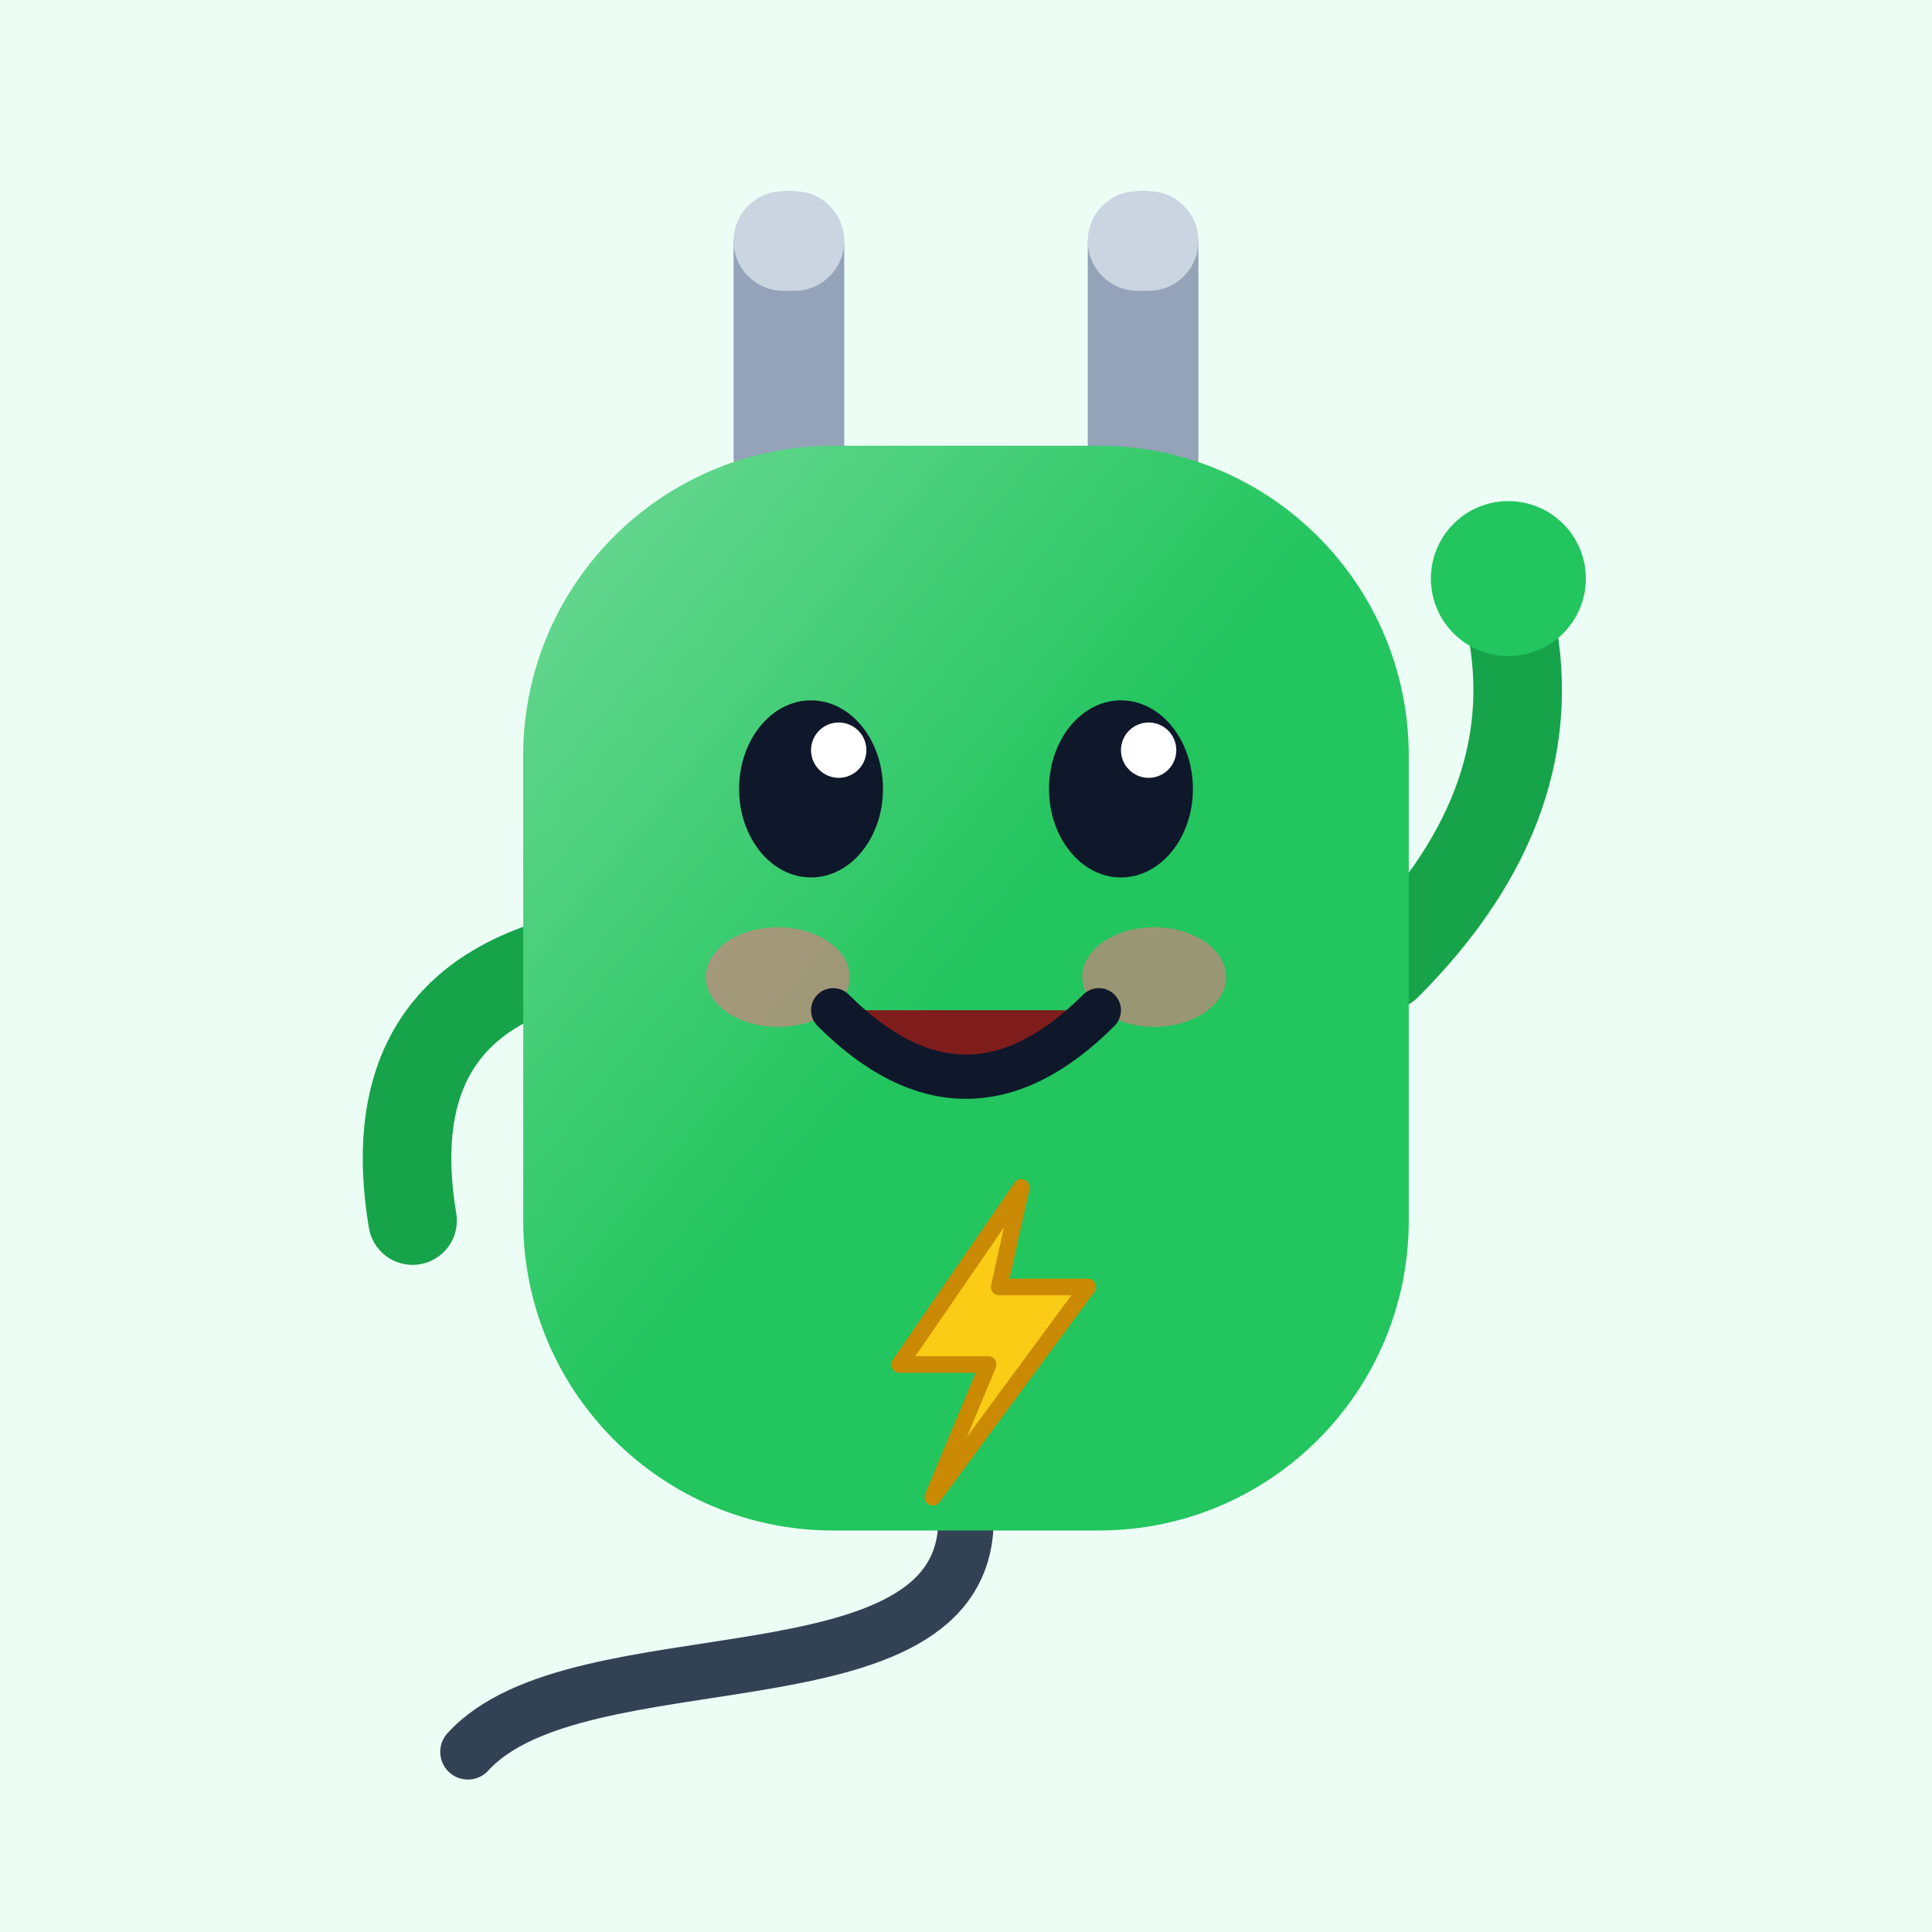
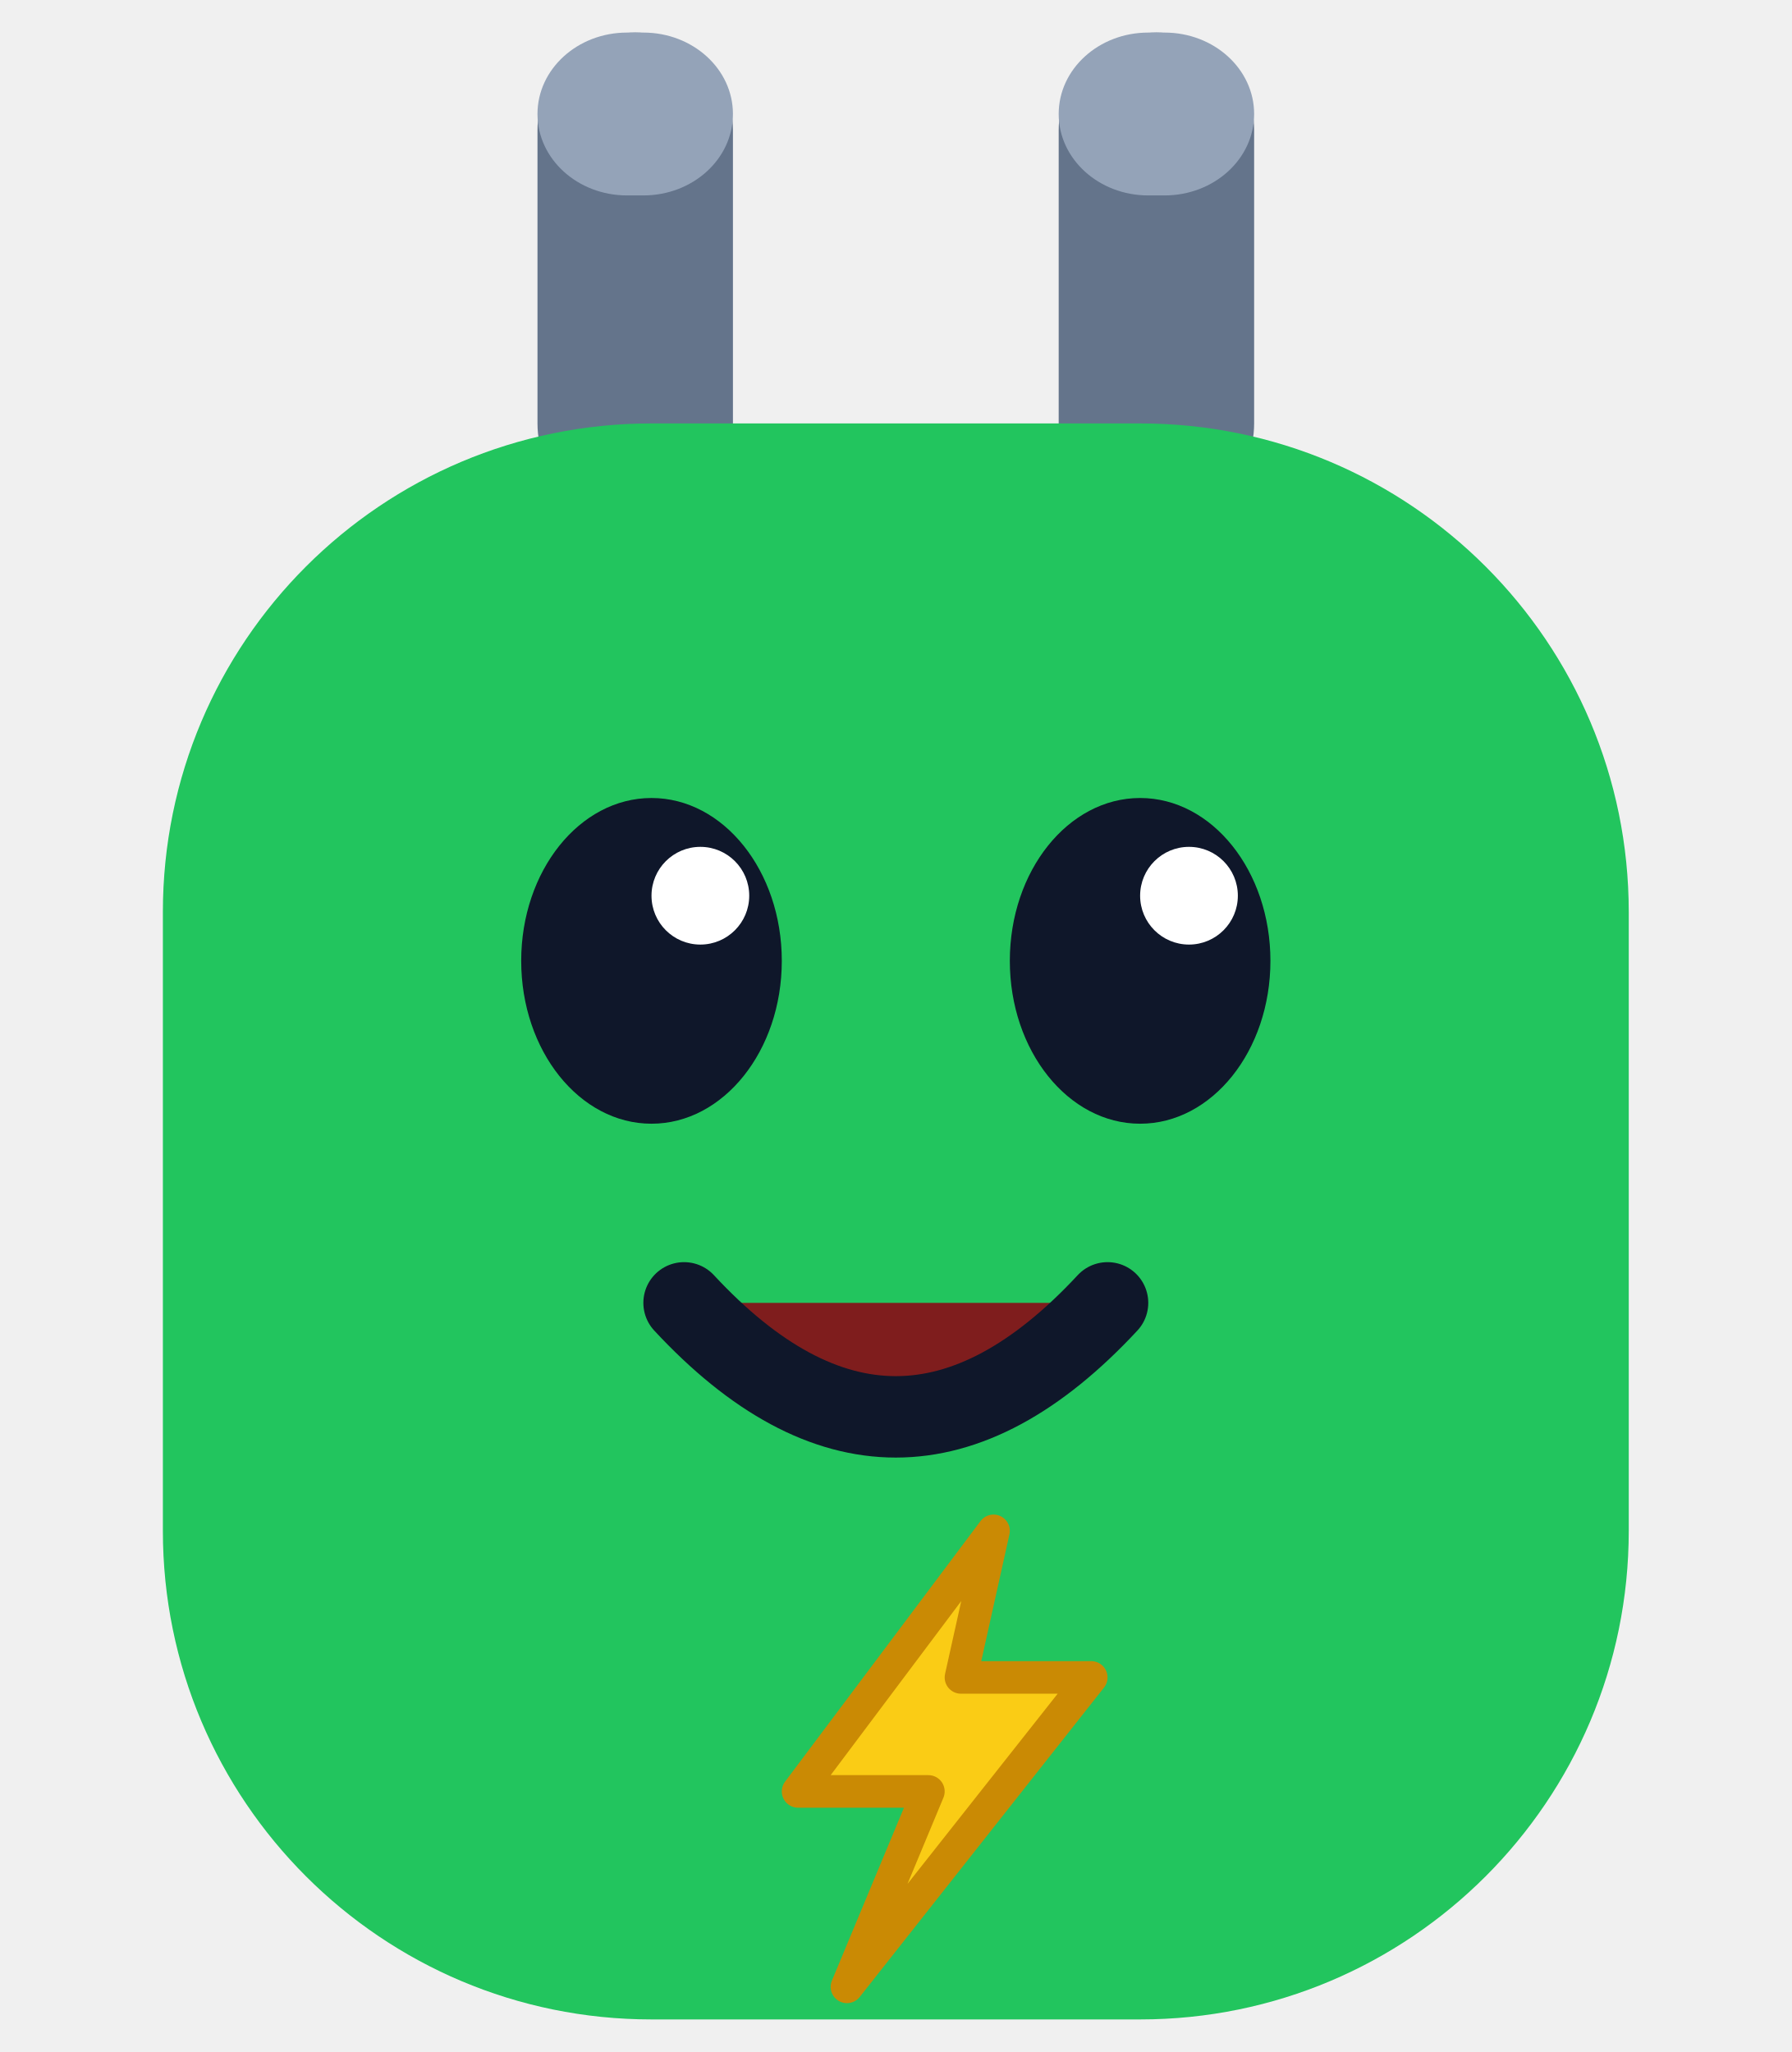
- <svg xmlns="http://www.w3.org/2000/svg" viewBox="0 0 512 512">
-   <defs>
-     <linearGradient id="shine" x1="0" y1="0" x2="1" y2="1">
-       <stop offset="0" stop-color="#fff" stop-opacity=".35" />
-       <stop offset=".5" stop-color="#fff" stop-opacity="0" />
-     </linearGradient>
-   </defs>
-   <rect width="512" height="512" fill="#ecfdf5" />
-   <svg x="56" y="36" width="400" height="440" viewBox="0 0 260 300" overflow="visible">
-     <path d="M130 250 C130 285 60 270 40 292" stroke="#334155" stroke-width="10" fill="none" stroke-linecap="round" />
-     <rect x="88" y="10" width="20" height="58" rx="10" fill="#94a3b8" />
-     <rect x="152" y="10" width="20" height="58" rx="10" fill="#94a3b8" />
-     <rect x="88" y="10" width="20" height="18" rx="9" fill="#cbd5e1" />
-     <rect x="152" y="10" width="20" height="18" rx="9" fill="#cbd5e1" />
-     <path d="M54 150 Q24 160 30 196" stroke="#16a34a" stroke-width="16" fill="none" stroke-linecap="round" />
-     <g>
-       <path d="M206 150 Q236 120 228 86" stroke="#16a34a" stroke-width="16" fill="none" stroke-linecap="round" />
-       <circle cx="228" cy="80" r="14" fill="#22c55e" />
-     </g>
-     <rect x="50" y="56" width="160" height="196" rx="56" fill="#22c55e" />
-     <rect x="50" y="56" width="160" height="196" rx="56" fill="url(#shine)" />
-     <ellipse cx="96" cy="152" rx="13" ry="9" fill="#fb7185" opacity=".55" />
-     <ellipse cx="164" cy="152" rx="13" ry="9" fill="#fb7185" opacity=".55" />
-     <g>
-       <ellipse cx="102" cy="118" rx="13" ry="16" fill="#0f172a" />
-       <ellipse cx="158" cy="118" rx="13" ry="16" fill="#0f172a" />
-       <circle cx="107" cy="111" r="5" fill="#fff" />
-       <circle cx="163" cy="111" r="5" fill="#fff" />
-     </g>
-     <path d="M106 158 Q130 182 154 158" stroke="#0f172a" stroke-width="8" fill="#7f1d1d" stroke-linecap="round" stroke-linejoin="round" />
-     <path d="M140 190 L118 222 H134 L124 246 L152 208 H136 Z" fill="#facc15" stroke="#ca8a04" stroke-width="3" stroke-linejoin="round" />
-   </svg>
+ <svg xmlns="http://www.w3.org/2000/svg" viewBox="20 4 220 252">
+   <style>
+ .prong{fill:#64748b}.tip{fill:#94a3b8}
+ @media (prefers-color-scheme:dark){.prong{fill:#94a3b8}.tip{fill:#cbd5e1}}
+ </style>
+   <rect class="prong" x="86" y="8" width="24" height="60" rx="12" />
+   <rect class="prong" x="150" y="8" width="24" height="60" rx="12" />
+   <rect class="tip" x="86" y="8" width="24" height="20" rx="11" />
+   <rect class="tip" x="150" y="8" width="24" height="20" rx="11" />
+   <rect x="40" y="56" width="180" height="196" rx="60" fill="#22c55e" />
+   <ellipse cx="100" cy="122" rx="16" ry="20" fill="#0f172a" />
+   <ellipse cx="160" cy="122" rx="16" ry="20" fill="#0f172a" />
+   <circle cx="106" cy="114" r="6" fill="#fff" />
+   <circle cx="166" cy="114" r="6" fill="#fff" />
+   <path d="M104 164 Q130 192 156 164" stroke="#0f172a" stroke-width="10" fill="#7f1d1d" stroke-linecap="round" stroke-linejoin="round" />
+   <path d="M142 192 L118 224 H134 L124 248 L154 210 H138 Z" fill="#facc15" stroke="#ca8a04" stroke-width="4" stroke-linejoin="round" />
</svg>
